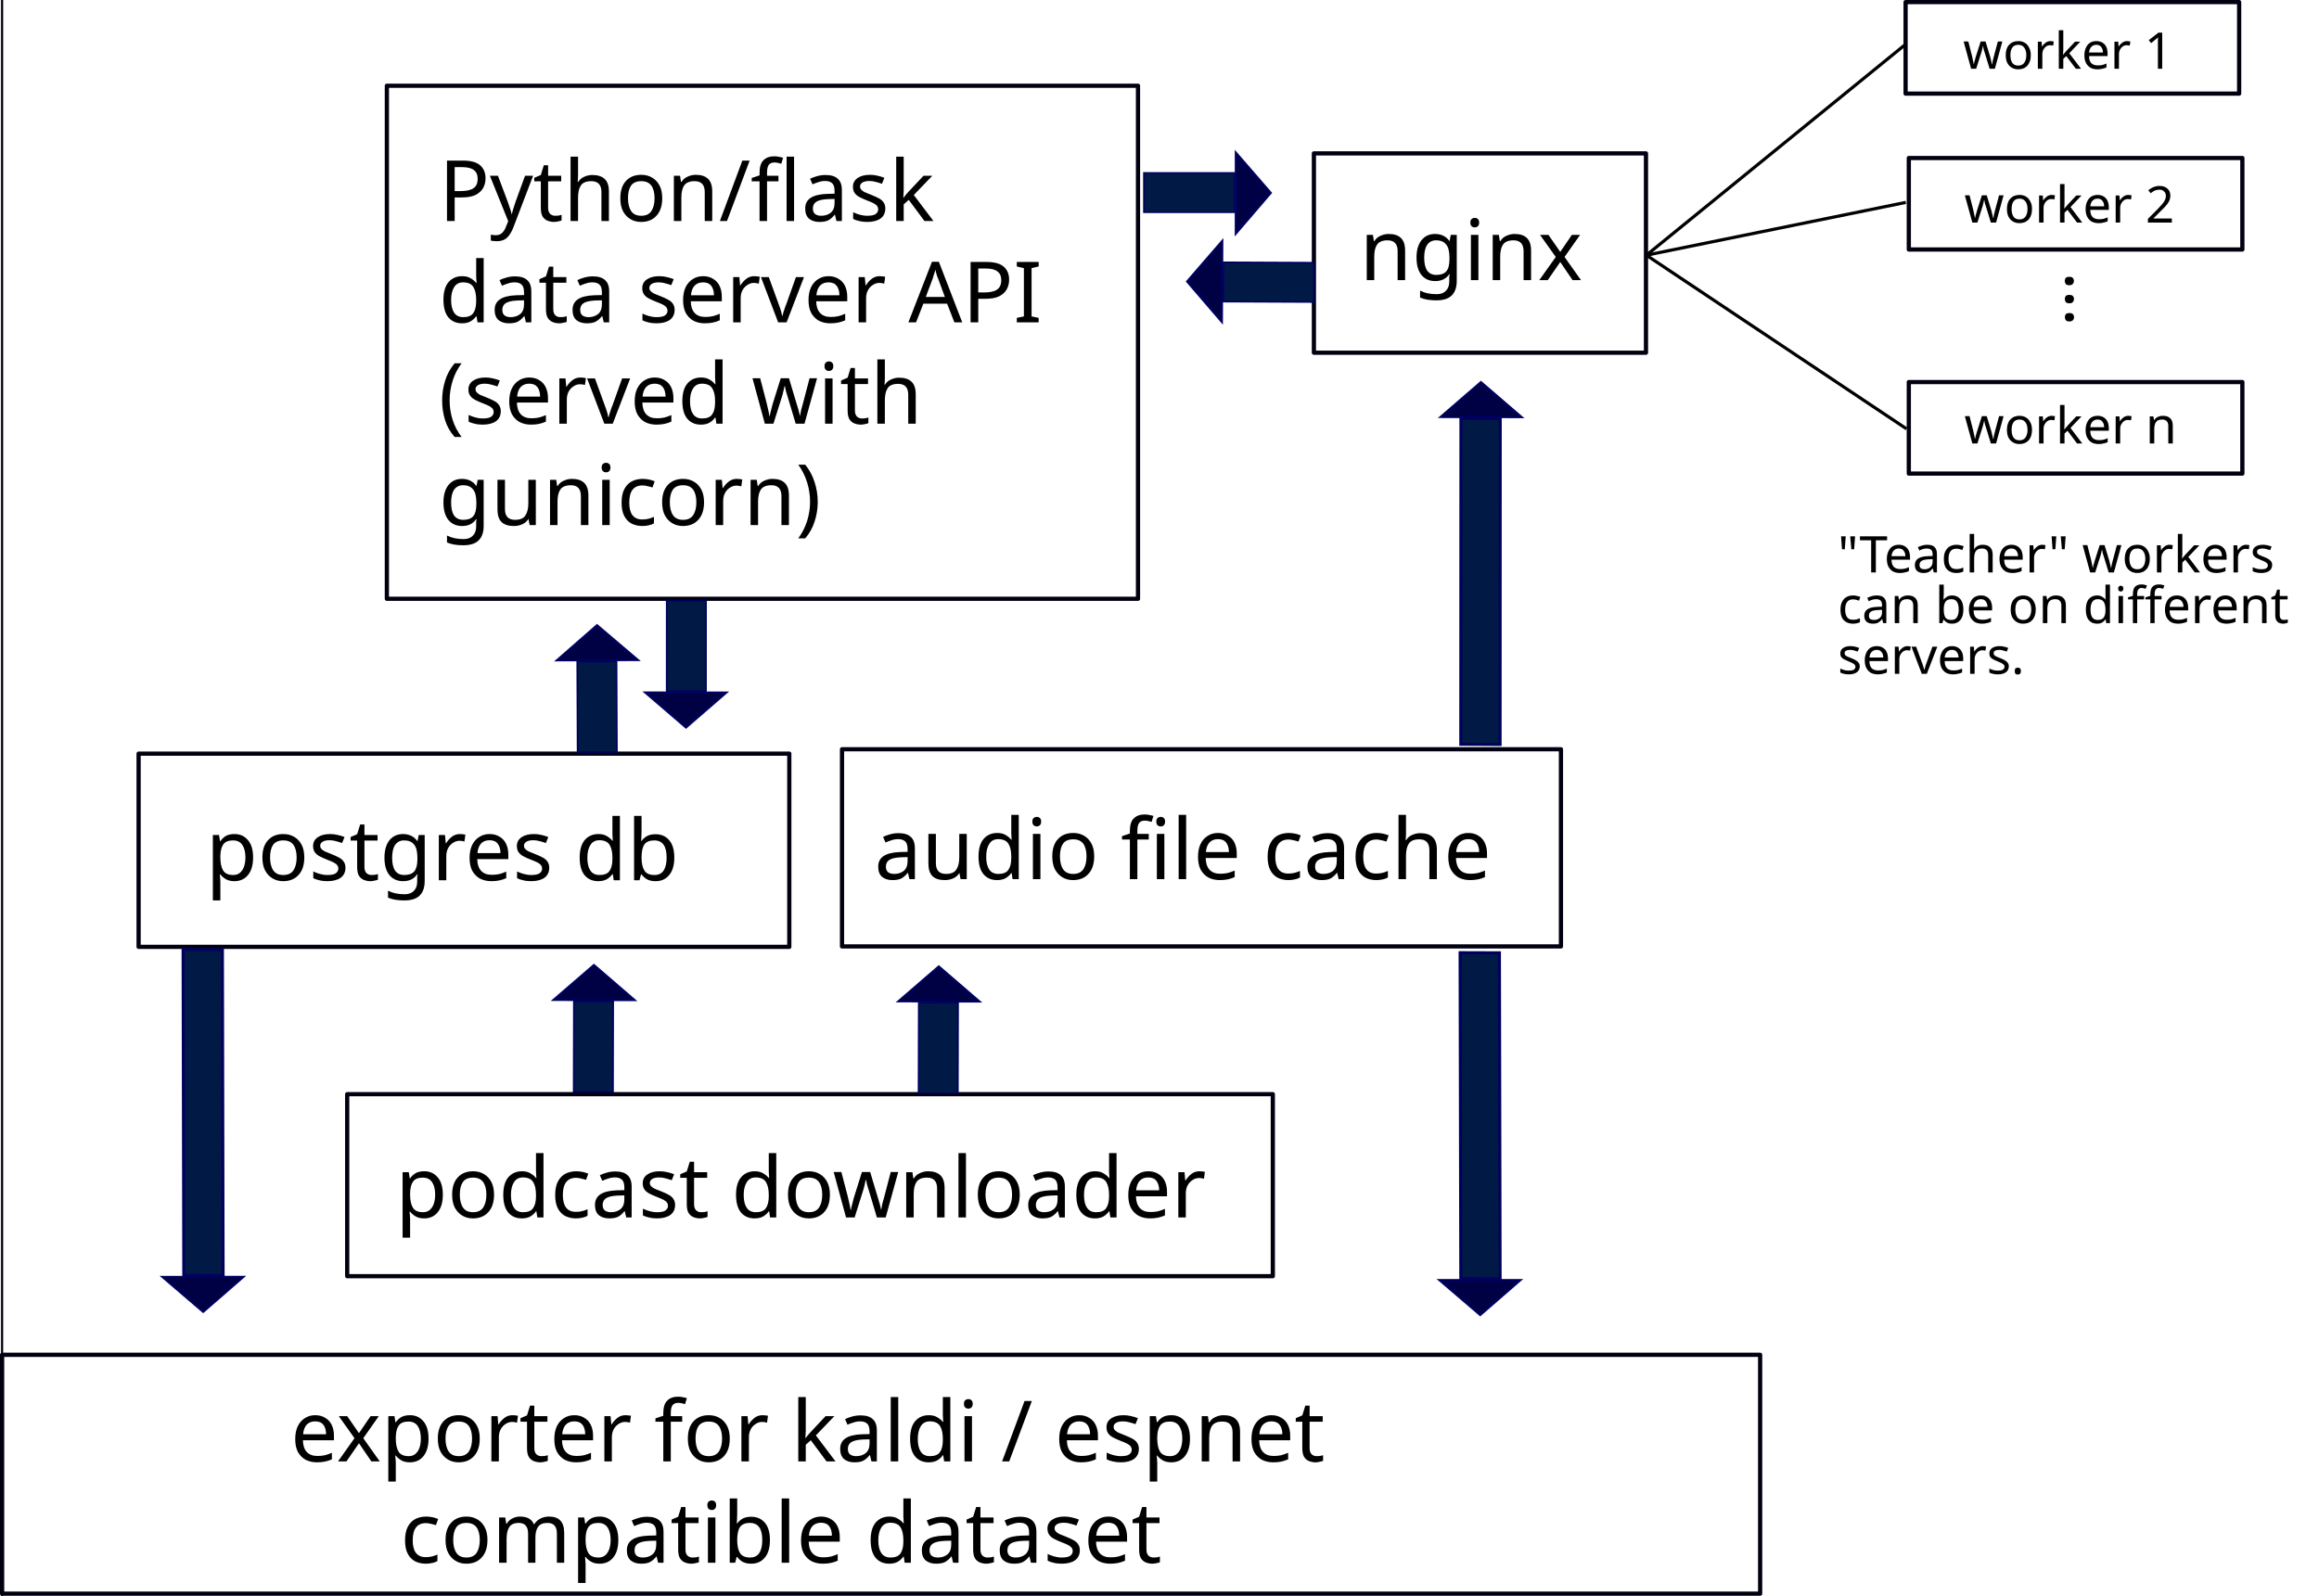
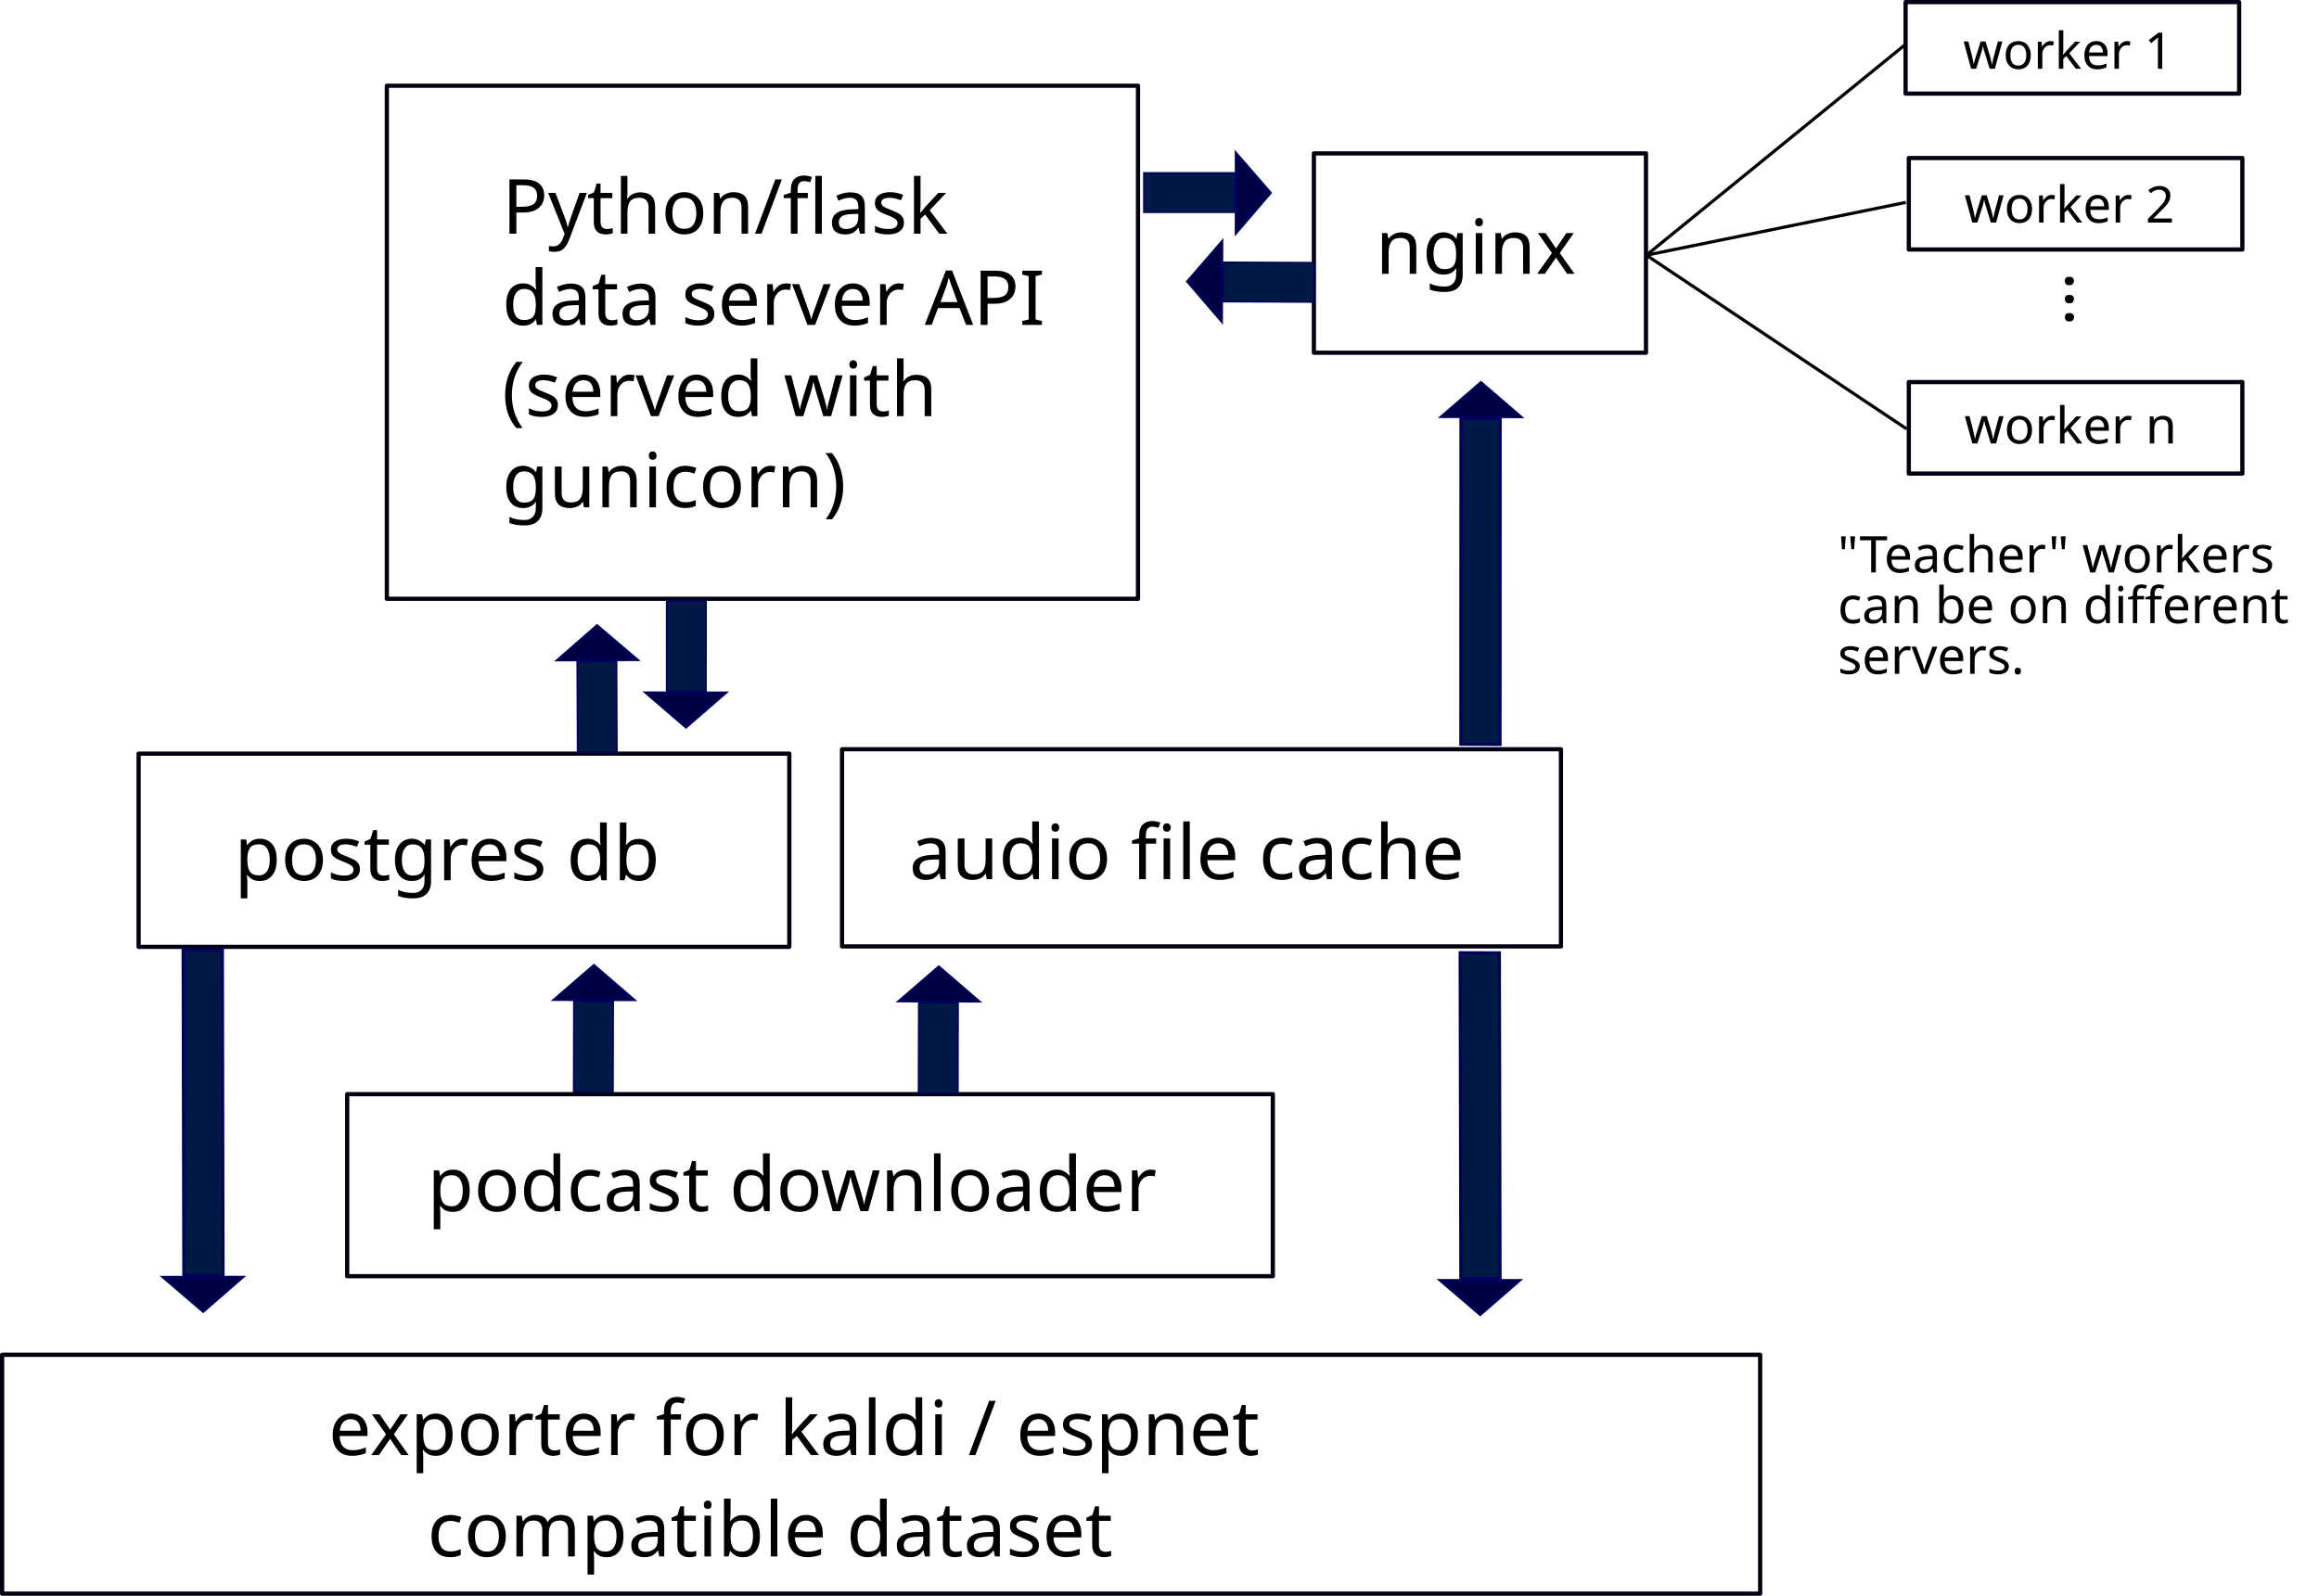
<svg xmlns="http://www.w3.org/2000/svg" width="193.687mm" height="133.316mm" viewBox="0 0 193.687 133.316" version="1.1" id="svg5">
  <defs id="defs2">
+     <rect x="279" y="151" width="132" height="56" id="rect50394" />
    <linearGradient id="linearGradient948">
      <stop style="stop-color:#000000;stop-opacity:1;" offset="0" id="stop946" />
    </linearGradient>
  </defs>
  <g id="layer1" transform="translate(8.744392,-7.145985)">
-     <rect style="fill:#ffffff;fill-opacity:1;stroke:#000010;stroke-width:0.353;stroke-linejoin:round;stroke-miterlimit:4;stroke-dasharray:none;stroke-opacity:1;paint-order:stroke markers fill" id="rect49361" width="193.675" height="133.879" x="-8.48" y="6.881" />
+     <rect style="fill:#ffffff;fill-opacity:1;stroke:#000010;stroke-width:0.374;stroke-linejoin:round;stroke-miterlimit:4;stroke-dasharray:none;stroke-opacity:1;paint-order:stroke markers fill" id="rect49361" width="204.858" height="142.118" x="-13.324" y="1.336" />
    <rect style="fill:none;fill-opacity:1;stroke:#000010;stroke-width:0.353;stroke-linejoin:round;stroke-miterlimit:4;stroke-dasharray:none;stroke-opacity:1;paint-order:stroke markers fill" id="rect846" width="62.737" height="42.861" x="23.567" y="14.309" />
    <rect style="fill:none;fill-opacity:1;stroke:#000010;stroke-width:0.353;stroke-linejoin:round;stroke-miterlimit:4;stroke-dasharray:none;stroke-opacity:1;paint-order:stroke markers fill" id="rect846-9" width="54.346" height="16.141" x="2.833" y="70.107" />
    <rect style="fill:none;fill-opacity:1;stroke:#000010;stroke-width:0.353;stroke-linejoin:round;stroke-miterlimit:4;stroke-dasharray:none;stroke-opacity:1;paint-order:stroke markers fill" id="rect846-4" width="77.31" height="15.203" x="20.254" y="98.557" />
    <rect style="fill:none;fill-opacity:1;stroke:#000010;stroke-width:0.353;stroke-linejoin:round;stroke-miterlimit:4;stroke-dasharray:none;stroke-opacity:1;paint-order:stroke markers fill" id="rect846-4-1" width="146.834" height="19.956" x="-8.568" y="120.329" />
    <rect style="fill:none;fill-opacity:1;stroke:#000010;stroke-width:0.353;stroke-linejoin:round;stroke-miterlimit:4;stroke-dasharray:none;stroke-opacity:1;paint-order:stroke markers fill" id="rect846-7" width="27.735" height="16.65" x="100.995" y="19.961" />
    <rect style="fill:none;fill-opacity:1;stroke:#000010;stroke-width:0.353;stroke-linejoin:round;stroke-miterlimit:4;stroke-dasharray:none;stroke-opacity:1;paint-order:stroke markers fill" id="rect846-7-4" width="27.859" height="7.644" x="150.414" y="7.322" />
    <rect style="fill:none;fill-opacity:1;stroke:#000010;stroke-width:0.353;stroke-linejoin:round;stroke-miterlimit:4;stroke-dasharray:none;stroke-opacity:1;paint-order:stroke markers fill" id="rect846-7-4-9" width="27.859" height="7.644" x="150.683" y="20.346" />
    <rect style="fill:none;fill-opacity:1;stroke:#000010;stroke-width:0.353;stroke-linejoin:round;stroke-miterlimit:4;stroke-dasharray:none;stroke-opacity:1;paint-order:stroke markers fill" id="rect846-7-4-9-7" width="27.859" height="7.644" x="150.683" y="39.065" />
    <rect style="fill:none;fill-opacity:1;stroke:#000010;stroke-width:0.353;stroke-linejoin:round;stroke-miterlimit:4;stroke-dasharray:none;stroke-opacity:1;paint-order:stroke markers fill" id="rect846-7-6" width="60.046" height="16.471" x="61.583" y="69.741" />
-     <text xml:space="preserve" style="font-style:normal;font-weight:normal;font-size:10.583px;line-height:0.8;font-family:sans-serif;fill:#000000;fill-opacity:1;stroke:none;stroke-width:0.265" x="27.903" y="25.61" id="text3654">
-       <tspan id="tspan3652" style="font-size:7.056px;stroke-width:0.265" x="27.903" y="25.61">Python/flask</tspan>
-       <tspan style="font-size:7.056px;stroke-width:0.265" x="27.903" y="34.077" id="tspan3658">data server API</tspan>
-       <tspan style="font-size:7.056px;stroke-width:0.265" x="27.903" y="42.543" id="tspan3660">(served with</tspan>
-       <tspan style="font-size:7.056px;stroke-width:0.265" id="tspan6724" x="27.903" y="51.01">gunicorn)</tspan>
+     <text xml:space="preserve" style="font-style:normal;font-weight:normal;font-size:6.35px;line-height:1.2;font-family:sans-serif;fill:#000000;fill-opacity:1;stroke:none;stroke-width:0.265" x="33.195" y="26.668" id="text3654">
+       <tspan id="tspan3652" style="font-size:6.35px;stroke-width:0.265" x="33.195" y="26.668">Python/flask</tspan>
+       <tspan style="font-size:6.35px;stroke-width:0.265" x="33.195" y="34.288" id="tspan3658">data server API</tspan>
+       <tspan style="font-size:6.35px;stroke-width:0.265" x="33.195" y="41.908" id="tspan3660">(served with</tspan>
+       <tspan style="font-size:6.35px;stroke-width:0.265" id="tspan6724" x="33.195" y="49.528">gunicorn)</tspan>
    </text>
-     <text xml:space="preserve" style="font-style:normal;font-weight:normal;font-size:10.583px;line-height:0.8;font-family:sans-serif;fill:#000000;fill-opacity:1;stroke:none;stroke-width:0.353;stroke-miterlimit:4;stroke-dasharray:none" x="24.291" y="100.391" id="text3654-3">
-       <tspan style="font-size:7.056px;stroke-width:0.353;stroke-miterlimit:4;stroke-dasharray:none" id="tspan6724-0" x="24.291" y="100.391" />
-       <tspan style="font-size:7.056px;stroke-width:0.353;stroke-miterlimit:4;stroke-dasharray:none" x="24.291" y="108.857" id="tspan12608">podcast downloader</tspan>
+     <text xml:space="preserve" style="font-style:normal;font-weight:normal;font-size:10.583px;line-height:0.8;font-family:sans-serif;fill:#000000;fill-opacity:1;stroke:none;stroke-width:0.353;stroke-miterlimit:4;stroke-dasharray:none" x="26.937" y="99.862" id="text3654-3">
+       <tspan style="font-size:7.056px;stroke-width:0.353;stroke-miterlimit:4;stroke-dasharray:none" id="tspan6724-0" x="26.937" y="99.862" />
+       <tspan style="font-size:6.35px;stroke-width:0.353;stroke-miterlimit:4;stroke-dasharray:none" x="26.937" y="108.328" id="tspan12608">podcast downloader</tspan>
    </text>
-     <text xml:space="preserve" style="font-style:normal;font-weight:normal;font-size:10.583px;line-height:0.8;font-family:sans-serif;fill:#000000;fill-opacity:1;stroke:none;stroke-width:0.265" x="15.523" y="120.769" id="text3654-3-7">
-       <tspan style="font-size:7.056px;stroke-width:0.265" id="tspan6724-0-0" x="15.523" y="120.769" />
-       <tspan style="font-size:7.056px;stroke-width:0.265" x="15.523" y="129.235" id="tspan12608-8">exporter for kaldi / espnet</tspan>
-       <tspan style="font-size:7.056px;stroke-width:0.265" x="15.523" y="137.702" id="tspan46784">     compatible dataset</tspan>
+     <text xml:space="preserve" style="font-style:normal;font-weight:normal;font-size:10.583px;line-height:0.8;font-family:sans-serif;fill:#000000;fill-opacity:1;stroke:none;stroke-width:0.265" x="18.698" y="120.239" id="text3654-3-7">
+       <tspan style="font-size:7.056px;stroke-width:0.265" id="tspan6724-0-0" x="18.698" y="120.239" />
+       <tspan style="font-size:6.35px;stroke-width:0.265" x="18.698" y="128.706" id="tspan12608-8">exporter for kaldi / espnet</tspan>
+       <tspan style="font-size:6.35px;stroke-width:0.265" x="18.698" y="137.173" id="tspan46784">     compatible dataset</tspan>
    </text>
-     <text xml:space="preserve" style="font-style:normal;font-weight:normal;font-size:10.583px;line-height:0.8;font-family:sans-serif;fill:#000000;fill-opacity:1;stroke:none;stroke-width:0.265" x="104.816" y="30.551" id="text3654-2">
-       <tspan style="font-size:7.056px;stroke-width:0.265" id="tspan6724-1" x="104.816" y="30.551">nginx</tspan>
-       <tspan style="font-size:7.056px;stroke-width:0.265" x="104.816" y="39.017" id="tspan8713" />
+     <text xml:space="preserve" style="font-style:normal;font-weight:normal;font-size:10.583px;line-height:0.8;font-family:sans-serif;fill:#000000;fill-opacity:1;stroke:none;stroke-width:0.265" x="106.139" y="30.022" id="text3654-2">
+       <tspan style="font-size:6.35px;stroke-width:0.265" id="tspan6724-1" x="106.139" y="30.022">nginx</tspan>
+       <tspan style="font-size:7.056px;stroke-width:0.265" x="106.139" y="38.488" id="tspan8713" />
    </text>
-     <text xml:space="preserve" style="font-style:normal;font-weight:normal;font-size:10.583px;line-height:0.8;font-family:sans-serif;fill:#000000;fill-opacity:1;stroke:none;stroke-width:0.265" x="64.277" y="80.595" id="text3654-2-79">
-       <tspan style="font-size:7.056px;stroke-width:0.265" id="tspan6724-1-4" x="64.277" y="80.595">audio file cache</tspan>
-       <tspan style="font-size:7.056px;stroke-width:0.265" x="64.277" y="89.061" id="tspan18038" />
-       <tspan style="font-size:7.056px;stroke-width:0.265" x="64.277" y="97.528" id="tspan8713-1" />
+     <text xml:space="preserve" style="font-style:normal;font-weight:normal;font-size:10.583px;line-height:0.8;font-family:sans-serif;fill:#000000;fill-opacity:1;stroke:none;stroke-width:0.265" x="67.187" y="80.595" id="text3654-2-79">
+       <tspan style="font-size:6.35px;stroke-width:0.265" id="tspan6724-1-4" x="67.187" y="80.595">audio file cache</tspan>
+       <tspan style="font-size:7.056px;stroke-width:0.265" x="67.187" y="89.061" id="tspan18038" />
+       <tspan style="font-size:7.056px;stroke-width:0.265" x="67.187" y="97.528" id="tspan8713-1" />
    </text>
-     <text xml:space="preserve" style="font-style:normal;font-weight:normal;font-size:10.583px;line-height:0.8;font-family:sans-serif;fill:#000000;fill-opacity:1;stroke:none;stroke-width:0.265" x="8.44" y="80.683" id="text3654-2-7">
-       <tspan style="font-size:7.056px;stroke-width:0.265" id="tspan6724-1-3" x="8.44" y="80.683">postgres db</tspan>
-       <tspan style="font-size:7.056px;stroke-width:0.265" x="8.44" y="89.15" id="tspan8713-7" />
+     <text xml:space="preserve" style="font-style:normal;font-weight:normal;font-size:10.583px;line-height:0.8;font-family:sans-serif;fill:#000000;fill-opacity:1;stroke:none;stroke-width:0.265" x="10.821" y="80.683" id="text3654-2-7">
+       <tspan style="font-size:6.35px;stroke-width:0.265" id="tspan6724-1-3" x="10.821" y="80.683">postgres db</tspan>
+       <tspan style="font-size:7.056px;stroke-width:0.265" x="10.821" y="89.15" id="tspan8713-7" />
    </text>
    <rect style="fill:#001945;fill-opacity:1;stroke:#00005f;stroke-width:0.132;stroke-opacity:1" id="rect4176-0" width="7.567" height="3.286" x="86.796" y="21.592" />
    <path style="fill:#000044;fill-opacity:1;fill-rule:evenodd;stroke:#000061;stroke-width:0.165px;stroke-linecap:butt;stroke-linejoin:miter;stroke-opacity:1" d="m 94.466,26.68 2.935,-3.42 -2.932,-3.38 z" id="path4180-4" />
    <rect style="fill:#001945;fill-opacity:1;stroke:#00005f;stroke-width:0.132;stroke-opacity:1" id="rect4176-0-8" width="7.567" height="3.286" x="-101.138" y="-31.928" transform="rotate(-179.7453)" />
    <path style="fill:#000044;fill-opacity:1;fill-rule:evenodd;stroke:#000061;stroke-width:0.165px;stroke-linecap:butt;stroke-linejoin:miter;stroke-opacity:1" d="m 93.348,27.256 -2.95,3.407 2.917,3.393 z" id="path4180-4-4" />
    <rect style="fill:#001945;fill-opacity:1;stroke:#00005f;stroke-width:0.132;stroke-opacity:1" id="rect4176-0-83" width="7.567" height="3.286" x="-70.138" y="39.219" transform="rotate(-90.22678)" />
    <path style="fill:#000044;fill-opacity:1;fill-rule:evenodd;stroke:#000061;stroke-width:0.165px;stroke-linecap:butt;stroke-linejoin:miter;stroke-opacity:1" d="m 44.553,62.292 -3.432,-2.921 -3.368,2.945 z" id="path4180-4-5" />
    <rect style="fill:#001945;fill-opacity:1;stroke:#00005f;stroke-width:0.132;stroke-opacity:1" id="rect4176-0-8-00" width="7.567" height="3.286" x="57.303" y="-50.253" transform="rotate(90.0279)" />
    <path style="fill:#000044;fill-opacity:1;fill-rule:evenodd;stroke:#000061;stroke-width:0.165px;stroke-linecap:butt;stroke-linejoin:miter;stroke-opacity:1" d="m 45.134,64.995 3.418,2.936 3.381,-2.93 z" id="path4180-4-4-6" />
    <rect style="fill:#001945;fill-opacity:1;stroke:#00005f;stroke-width:0.132;stroke-opacity:1" id="rect4176-0-8-0" width="7.567" height="3.286" x="-98.326" y="68.196" transform="rotate(-89.87053)" />
    <path style="fill:#000044;fill-opacity:1;fill-rule:evenodd;stroke:#000061;stroke-width:0.165px;stroke-linecap:butt;stroke-linejoin:miter;stroke-opacity:1" d="M 73.078,90.821 69.665,87.879 66.279,90.803 Z" id="path4180-4-4-5" />
    <rect style="fill:#001945;fill-opacity:1;stroke:#00005f;stroke-width:0.132;stroke-opacity:1" id="rect4176-0-8-0-1" width="7.567" height="3.286" x="-98.272" y="39.392" transform="rotate(-89.87053)" />
    <path style="fill:#000044;fill-opacity:1;fill-rule:evenodd;stroke:#000061;stroke-width:0.165px;stroke-linecap:butt;stroke-linejoin:miter;stroke-opacity:1" d="M 44.274,90.702 40.861,87.76 37.474,90.684 Z" id="path4180-4-4-5-0" />
    <rect style="fill:#001945;fill-opacity:1;stroke:#00005f;stroke-width:0.25;stroke-opacity:1" id="rect4176-0-4" width="27.231" height="3.286" x="-68.666" y="113.294" transform="matrix(4.486114e-4,-0.9999999,0.9999831,0.00580893,0,0)" />
    <path style="fill:#000044;fill-opacity:1;fill-rule:evenodd;stroke:#000061;stroke-width:0.165px;stroke-linecap:butt;stroke-linejoin:miter;stroke-opacity:1" d="m 118.361,41.999 -3.415,-2.94 -3.385,2.927 z" id="path4180-4-7" />
    <rect style="fill:#001945;fill-opacity:1;stroke:#00005f;stroke-width:0.25;stroke-opacity:1" id="rect4176-0-4-4" width="27.231" height="3.286" x="86.372" y="-116.306" transform="matrix(0.00214461,0.9999977,-0.9999948,-0.00321573,0,0)" />
    <path style="fill:#000044;fill-opacity:1;fill-rule:evenodd;stroke:#000061;stroke-width:0.165px;stroke-linecap:butt;stroke-linejoin:miter;stroke-opacity:1" d="m 111.462,114.084 3.423,2.931 3.377,-2.935 z" id="path4180-4-7-7" />
    <rect style="fill:#001945;fill-opacity:1;stroke:#00005f;stroke-width:0.25;stroke-opacity:1" id="rect4176-0-4-4-9" width="27.231" height="3.286" x="86.448" y="-9.647" transform="matrix(0.00214461,0.9999977,-0.9999948,-0.00321573,0,0)" />
    <path style="fill:#000044;fill-opacity:1;fill-rule:evenodd;stroke:#000061;stroke-width:0.165px;stroke-linecap:butt;stroke-linejoin:miter;stroke-opacity:1" d="m 4.803,113.817 3.423,2.931 3.377,-2.935 z" id="path4180-4-7-7-8" />
    <path style="fill:none;stroke:#000000;stroke-width:0.265px;stroke-linecap:butt;stroke-linejoin:miter;stroke-opacity:1" d="M 128.763,28.465 150.38,10.876" id="path27727" />
    <path style="fill:none;stroke:#000000;stroke-width:0.265px;stroke-linecap:butt;stroke-linejoin:miter;stroke-opacity:1" d="m 128.763,28.465 21.731,14.508" id="path27727-2" />
    <path style="fill:none;stroke:#000000;stroke-width:0.265px;stroke-linecap:butt;stroke-linejoin:miter;stroke-opacity:1" d="m 128.763,28.465 21.67,-4.41" id="path27727-2-3" />
    <text xml:space="preserve" style="font-style:normal;font-weight:normal;font-size:4.233px;line-height:1.25;font-family:sans-serif;fill:#000000;fill-opacity:1;stroke:none;stroke-width:0.265" x="155.214" y="12.89" id="text29212">
      <tspan id="tspan29210" style="font-size:4.233px;stroke-width:0.265" x="155.214" y="12.89">worker 1</tspan>
    </text>
    <text xml:space="preserve" style="font-style:normal;font-weight:normal;font-size:4.233px;line-height:1.25;font-family:sans-serif;fill:#000000;fill-opacity:1;stroke:none;stroke-width:0.265" x="155.317" y="25.744" id="text29212-0">
      <tspan id="tspan29210-4" style="font-size:4.233px;stroke-width:0.265" x="155.317" y="25.744">worker 2</tspan>
    </text>
    <text xml:space="preserve" style="font-style:normal;font-weight:normal;font-size:4.233px;line-height:1.25;font-family:sans-serif;fill:#000000;fill-opacity:1;stroke:none;stroke-width:0.265" x="155.317" y="44.194" id="text29212-0-0">
      <tspan style="font-size:4.233px;stroke-width:0.265" x="155.317" y="44.194" id="tspan35124">worker n</tspan>
    </text>
    <text xml:space="preserve" style="font-style:normal;font-weight:normal;font-size:10.583px;line-height:0;font-family:sans-serif;fill:#000000;fill-opacity:1;stroke:none;stroke-width:0.265" x="144.741" y="54.971" id="text32024">
      <tspan id="tspan32022" style="font-size:4.233px;line-height:1;stroke-width:0.265" x="144.741" y="54.971">"Teacher" workers</tspan>
      <tspan style="font-size:4.233px;line-height:1;stroke-width:0.265" x="144.741" y="59.204" id="tspan32026">can be on different</tspan>
      <tspan style="font-size:4.233px;line-height:1;stroke-width:0.265" id="tspan33328" x="144.741" y="63.437">servers.</tspan>
    </text>
    <text xml:space="preserve" style="font-style:normal;font-weight:normal;font-size:5.644px;line-height:1;font-family:sans-serif;fill:#000000;fill-opacity:1;stroke:none;stroke-width:0.265" x="30.427" y="-163.682" id="text36144" transform="rotate(89.80429)">
      <tspan id="tspan36142" style="font-size:5.644px;stroke-width:0.265" x="30.427" y="-163.682">...</tspan>
    </text>
+     <text xml:space="preserve" transform="matrix(0.2645833,0,0,0.2645833,-8.744392,7.145985)" id="text50392" style="fill:black;fill-opacity:1;line-height:1.25;stroke:none;font-family:sans-serif;font-style:normal;font-weight:normal;font-size:40px;white-space:pre;shape-inside:url(#rect50394)" />
  </g>
</svg>
